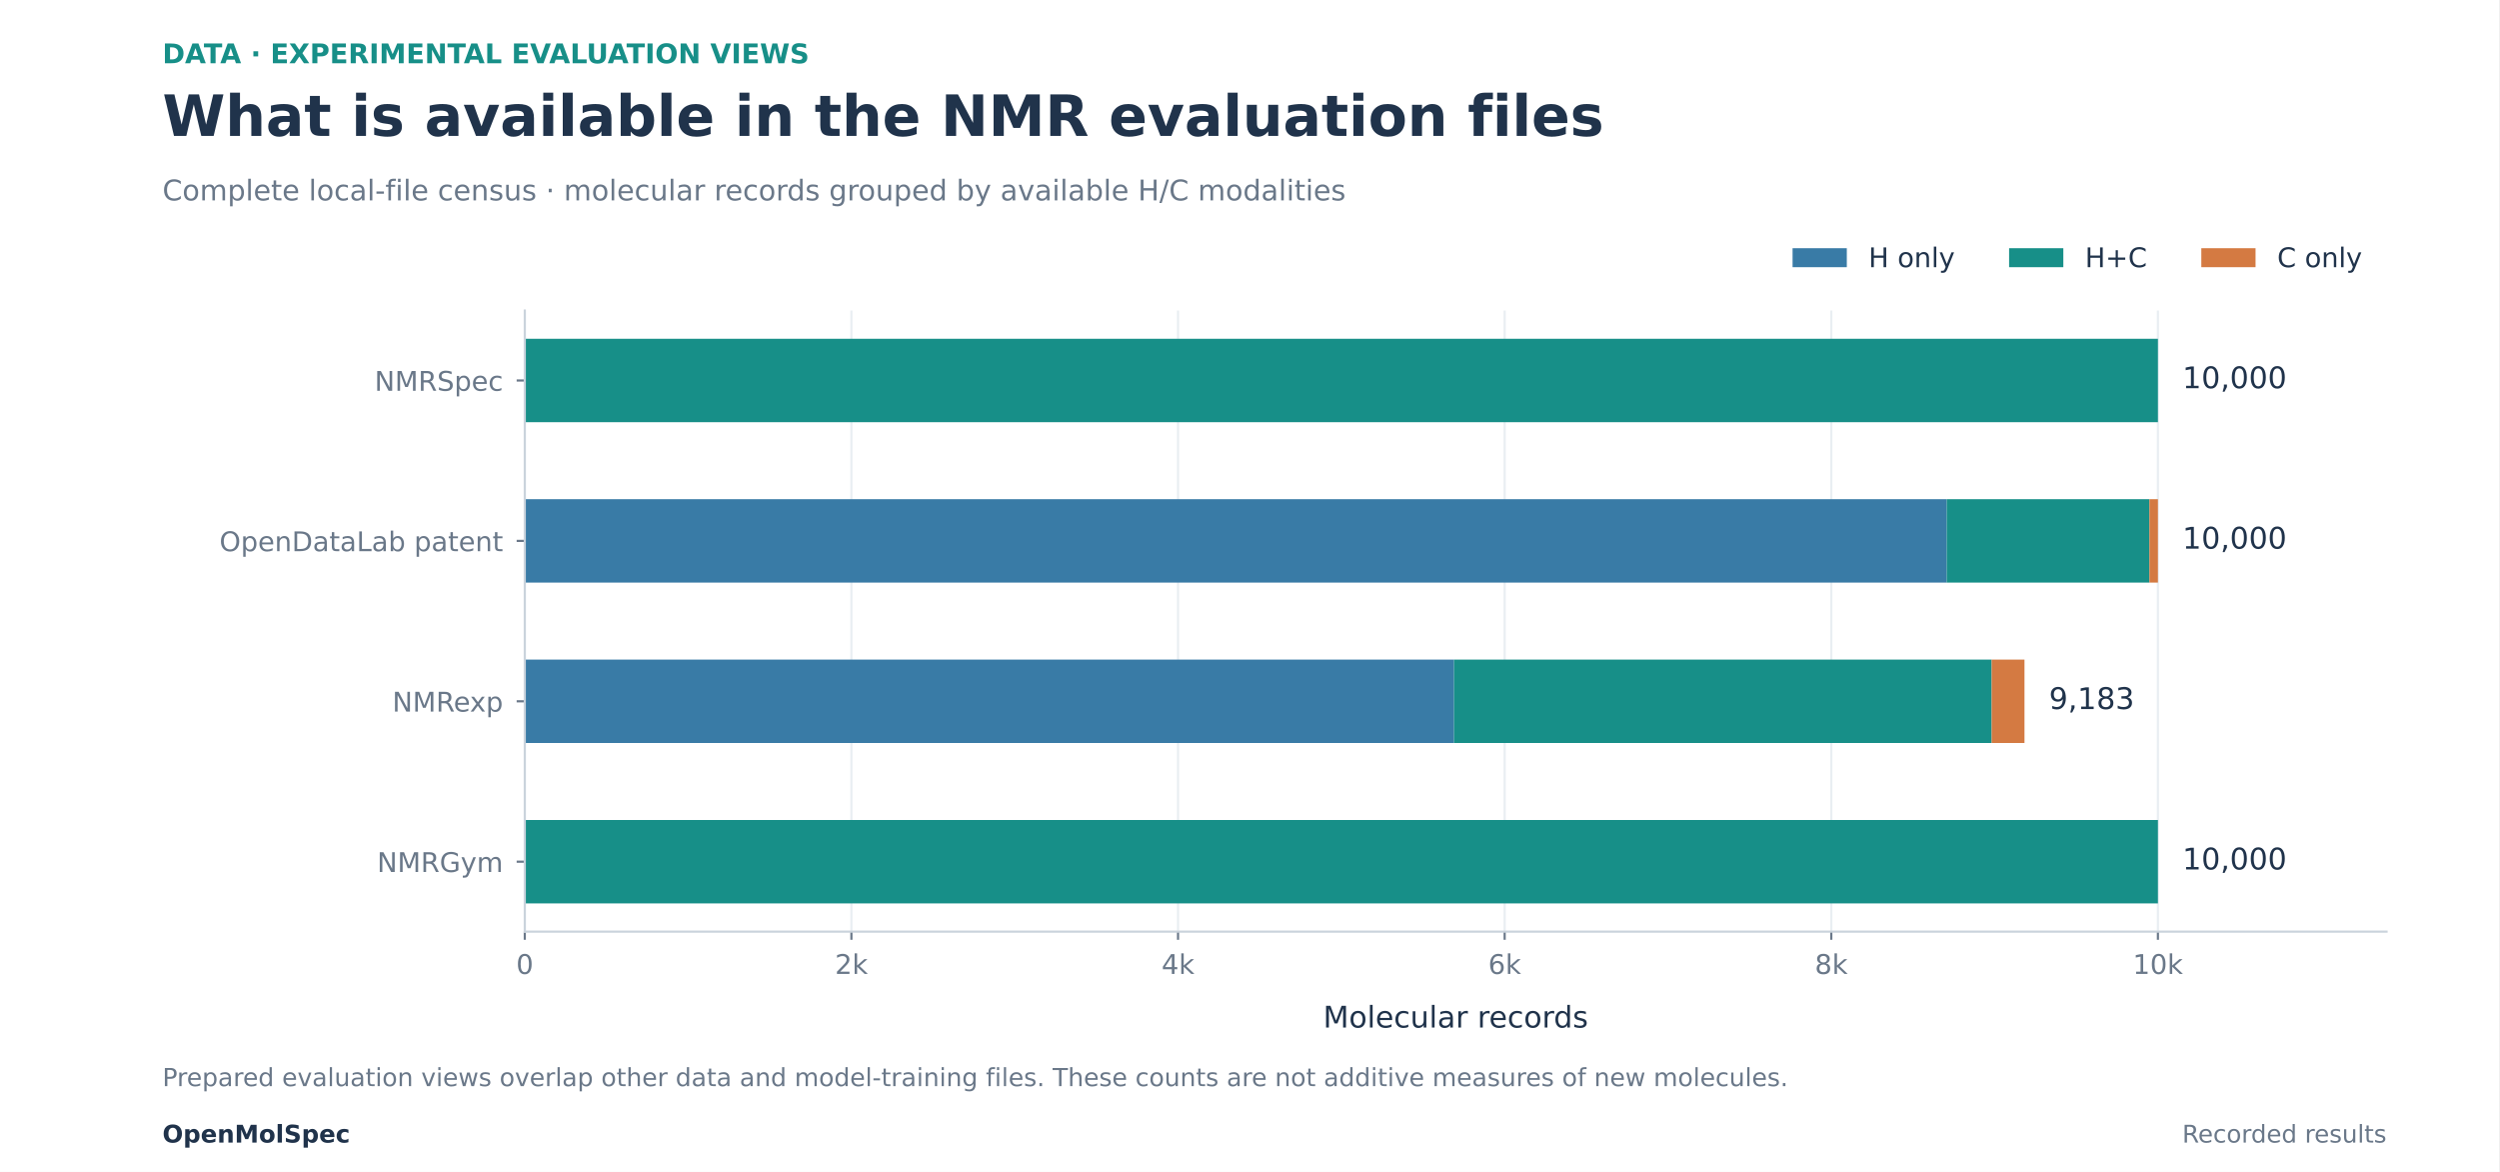
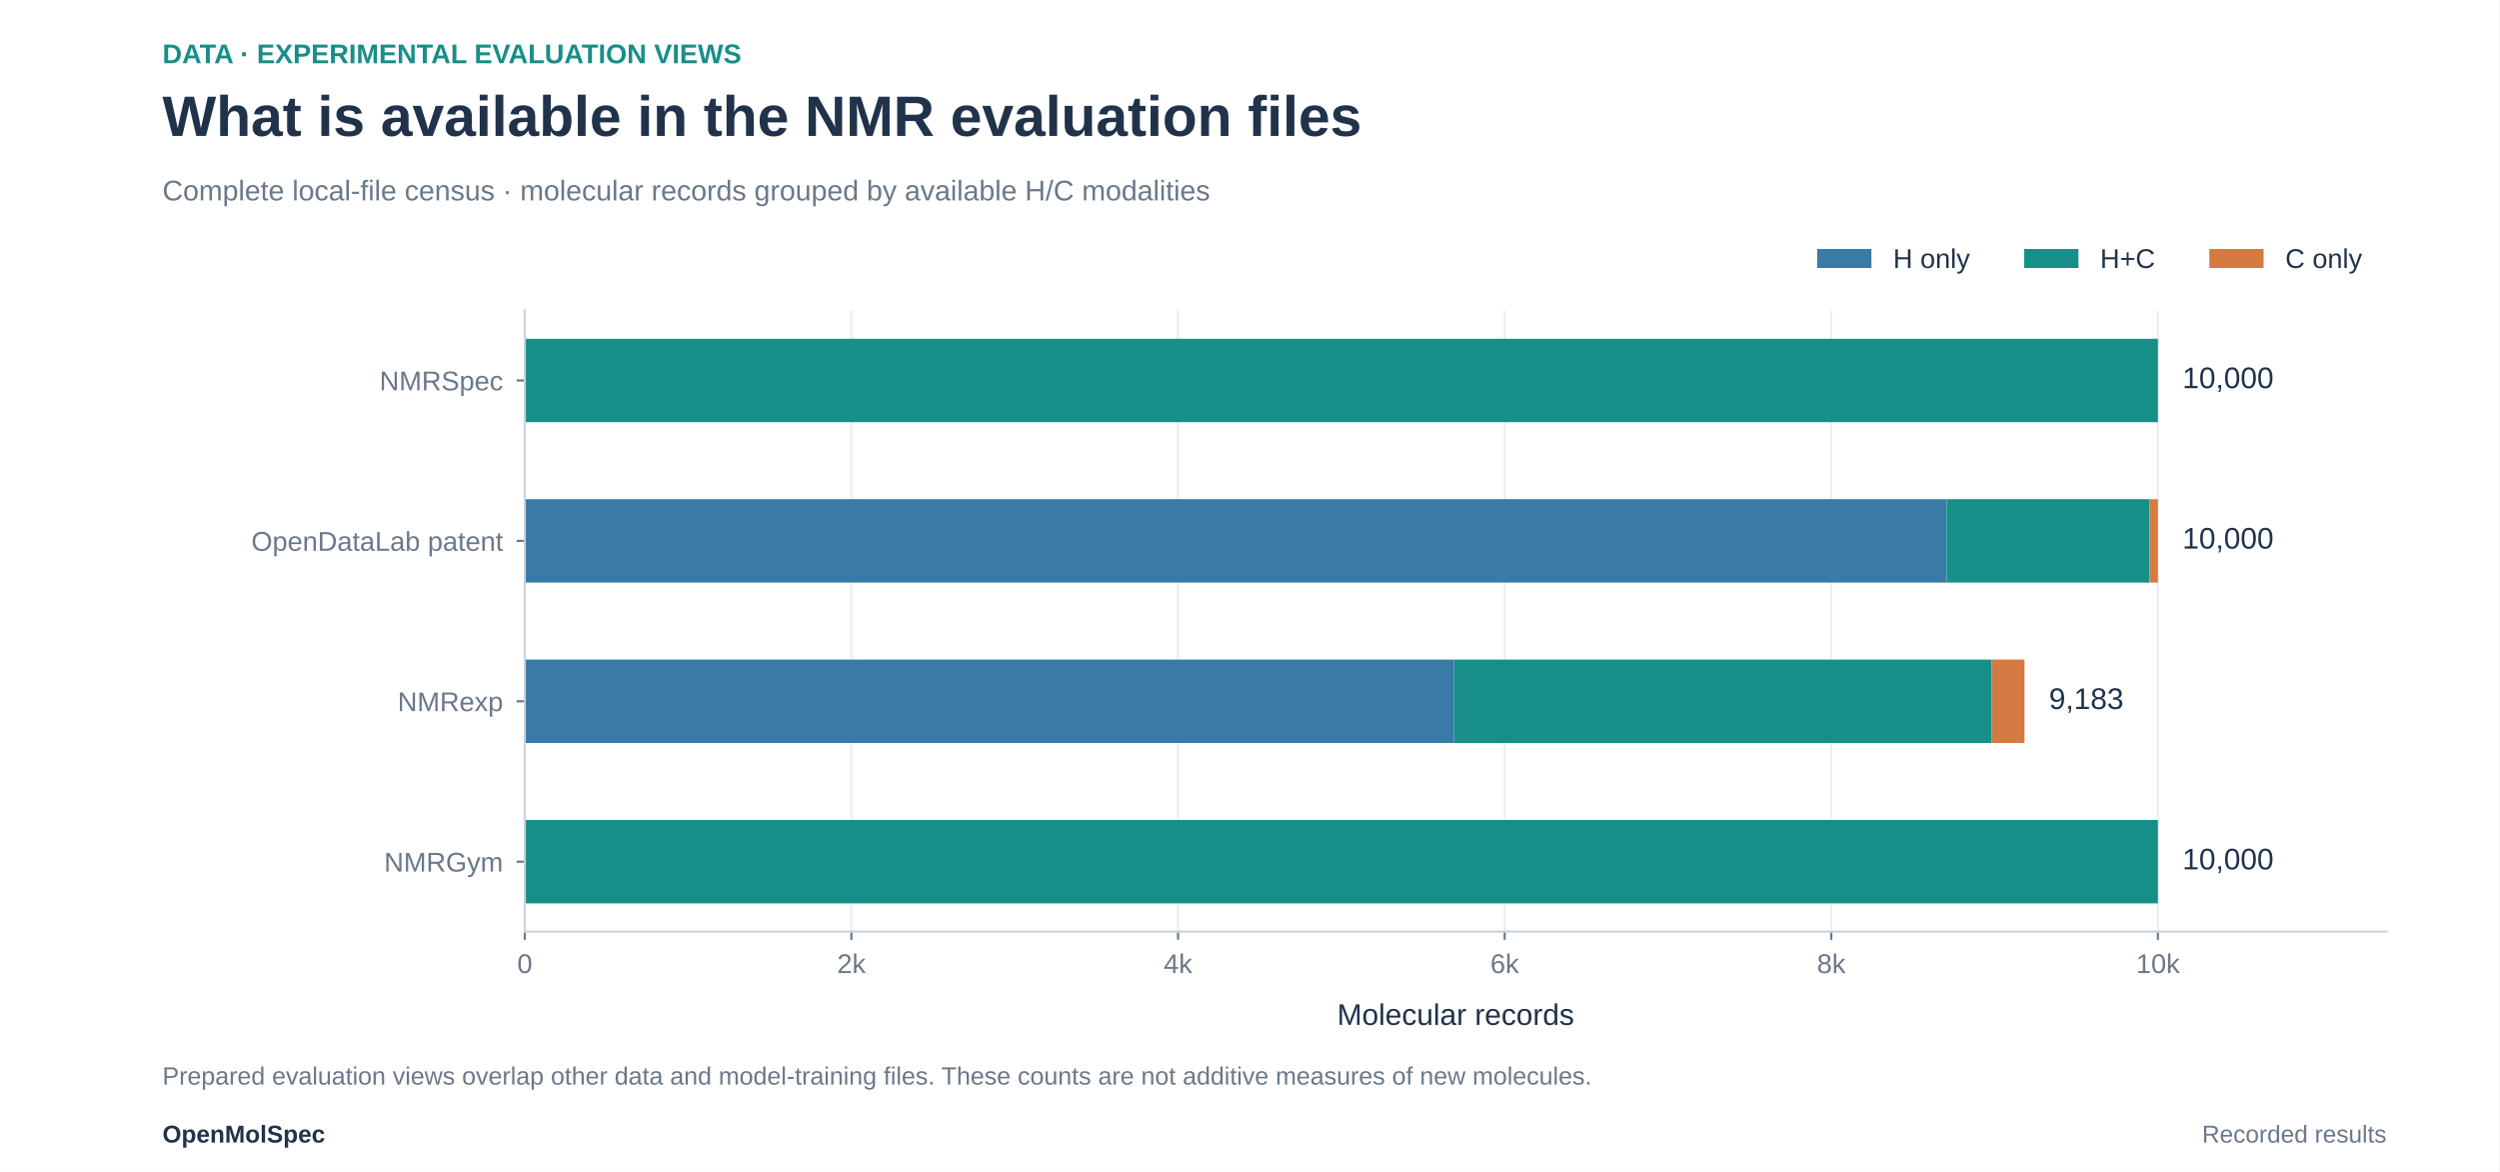
<svg xmlns="http://www.w3.org/2000/svg" xmlns:xlink="http://www.w3.org/1999/xlink" width="921.6pt" height="432pt" viewBox="0 0 921.6 432" version="1.1">
  <defs>
    <style type="text/css">*{stroke-linejoin: round; stroke-linecap: butt}</style>
  </defs>
  <g id="figure_1">
    <g id="patch_1">
-       <path d="M 0 432  L 921.6 432  L 921.6 0  L 0 0  z " style="fill: #ffffff" />
+       <path d="M 0 432 L 921.6 432 L 921.6 0 L 0 0 z " style="fill: #ffffff" />
    </g>
    <g id="axes_1">
      <g id="patch_2">
-         <path d="M 193.536 343.44  L 880.128 343.44  L 880.128 114.48  L 193.536 114.48  z " style="fill: #ffffff" />
+         <path d="M 193.536 343.44 L 880.128 343.44 L 880.128 114.48 L 193.536 114.48 z " style="fill: #ffffff" />
      </g>
      <g id="matplotlib.axis_1">
        <g id="xtick_1">
          <g id="line2d_1">
-             <path d="M 193.536 343.44  L 193.536 114.48  " clip-path="url(#p43a58bb590)" style="fill: none; stroke: #e9eef2; stroke-width: 0.8; stroke-linecap: square" />
+             <path d="M 193.536 343.44 L 193.536 114.48 " clip-path="url(#p43a58bb590)" style="fill: none; stroke: #e9eef2; stroke-width: 0.8; stroke-linecap: square" />
          </g>
          <g id="line2d_2">
            <defs>
-               <path id="m6f0fb3a5e2" d="M 0 0  L 0 3  " style="stroke: #6a7889; stroke-width: 0.8" />
+               <path id="m6f0fb3a5e2" d="M 0 0 L 0 3 " style="stroke: #6a7889; stroke-width: 0.8" />
            </defs>
            <g>
              <use xlink:href="#m6f0fb3a5e2" x="193.536" y="343.44" style="fill: #6a7889; stroke: #6a7889; stroke-width: 0.8" />
            </g>
          </g>
          <g id="text_1">
-             <text style="font-size: 10px; font-family: 'DejaVu Sans'; text-anchor: middle; fill: #6a7889" x="193.536" y="359.038" transform="rotate(-0 193.536 359.0377)">0</text>
+             <text style="font-size: 10px; font-family: 'Arial'; text-anchor: middle; fill: #6a7889" x="193.536" y="358.72" transform="rotate(-0 193.536 358.7203)">0</text>
          </g>
        </g>
        <g id="xtick_2">
          <g id="line2d_3">
-             <path d="M 313.991 343.44  L 313.991 114.48  " clip-path="url(#p43a58bb590)" style="fill: none; stroke: #e9eef2; stroke-width: 0.8; stroke-linecap: square" />
+             <path d="M 313.991 343.44 L 313.991 114.48 " clip-path="url(#p43a58bb590)" style="fill: none; stroke: #e9eef2; stroke-width: 0.8; stroke-linecap: square" />
          </g>
          <g id="line2d_4">
            <g>
              <use xlink:href="#m6f0fb3a5e2" x="313.991" y="343.44" style="fill: #6a7889; stroke: #6a7889; stroke-width: 0.8" />
            </g>
          </g>
          <g id="text_2">
-             <text style="font-size: 10px; font-family: 'DejaVu Sans'; text-anchor: middle; fill: #6a7889" x="313.991" y="359.038" transform="rotate(-0 313.9907 359.0384)">2k</text>
+             <text style="font-size: 10px; font-family: 'Arial'; text-anchor: middle; fill: #6a7889" x="313.991" y="358.72" transform="rotate(-0 313.9907 358.7203)">2k</text>
          </g>
        </g>
        <g id="xtick_3">
          <g id="line2d_5">
-             <path d="M 434.445 343.44  L 434.445 114.48  " clip-path="url(#p43a58bb590)" style="fill: none; stroke: #e9eef2; stroke-width: 0.8; stroke-linecap: square" />
+             <path d="M 434.445 343.44 L 434.445 114.48 " clip-path="url(#p43a58bb590)" style="fill: none; stroke: #e9eef2; stroke-width: 0.8; stroke-linecap: square" />
          </g>
          <g id="line2d_6">
            <g>
              <use xlink:href="#m6f0fb3a5e2" x="434.445" y="343.44" style="fill: #6a7889; stroke: #6a7889; stroke-width: 0.8" />
            </g>
          </g>
          <g id="text_3">
-             <text style="font-size: 10px; font-family: 'DejaVu Sans'; text-anchor: middle; fill: #6a7889" x="434.445" y="359.038" transform="rotate(-0 434.4455 359.0384)">4k</text>
+             <text style="font-size: 10px; font-family: 'Arial'; text-anchor: middle; fill: #6a7889" x="434.445" y="358.72" transform="rotate(-0 434.4455 358.7203)">4k</text>
          </g>
        </g>
        <g id="xtick_4">
          <g id="line2d_7">
-             <path d="M 554.9 343.44  L 554.9 114.48  " clip-path="url(#p43a58bb590)" style="fill: none; stroke: #e9eef2; stroke-width: 0.8; stroke-linecap: square" />
+             <path d="M 554.9 343.44 L 554.9 114.48 " clip-path="url(#p43a58bb590)" style="fill: none; stroke: #e9eef2; stroke-width: 0.8; stroke-linecap: square" />
          </g>
          <g id="line2d_8">
            <g>
              <use xlink:href="#m6f0fb3a5e2" x="554.9" y="343.44" style="fill: #6a7889; stroke: #6a7889; stroke-width: 0.8" />
            </g>
          </g>
          <g id="text_4">
-             <text style="font-size: 10px; font-family: 'DejaVu Sans'; text-anchor: middle; fill: #6a7889" x="554.9" y="359.038" transform="rotate(-0 554.9002 359.0384)">6k</text>
+             <text style="font-size: 10px; font-family: 'Arial'; text-anchor: middle; fill: #6a7889" x="554.9" y="358.72" transform="rotate(-0 554.9002 358.7203)">6k</text>
          </g>
        </g>
        <g id="xtick_5">
          <g id="line2d_9">
-             <path d="M 675.355 343.44  L 675.355 114.48  " clip-path="url(#p43a58bb590)" style="fill: none; stroke: #e9eef2; stroke-width: 0.8; stroke-linecap: square" />
+             <path d="M 675.355 343.44 L 675.355 114.48 " clip-path="url(#p43a58bb590)" style="fill: none; stroke: #e9eef2; stroke-width: 0.8; stroke-linecap: square" />
          </g>
          <g id="line2d_10">
            <g>
              <use xlink:href="#m6f0fb3a5e2" x="675.355" y="343.44" style="fill: #6a7889; stroke: #6a7889; stroke-width: 0.8" />
            </g>
          </g>
          <g id="text_5">
-             <text style="font-size: 10px; font-family: 'DejaVu Sans'; text-anchor: middle; fill: #6a7889" x="675.355" y="359.038" transform="rotate(-0 675.3549 359.0384)">8k</text>
+             <text style="font-size: 10px; font-family: 'Arial'; text-anchor: middle; fill: #6a7889" x="675.355" y="358.72" transform="rotate(-0 675.3549 358.7203)">8k</text>
          </g>
        </g>
        <g id="xtick_6">
          <g id="line2d_11">
-             <path d="M 795.81 343.44  L 795.81 114.48  " clip-path="url(#p43a58bb590)" style="fill: none; stroke: #e9eef2; stroke-width: 0.8; stroke-linecap: square" />
+             <path d="M 795.81 343.44 L 795.81 114.48 " clip-path="url(#p43a58bb590)" style="fill: none; stroke: #e9eef2; stroke-width: 0.8; stroke-linecap: square" />
          </g>
          <g id="line2d_12">
            <g>
              <use xlink:href="#m6f0fb3a5e2" x="795.81" y="343.44" style="fill: #6a7889; stroke: #6a7889; stroke-width: 0.8" />
            </g>
          </g>
          <g id="text_6">
-             <text style="font-size: 10px; font-family: 'DejaVu Sans'; text-anchor: middle; fill: #6a7889" x="795.81" y="359.038" transform="rotate(-0 795.8097 359.0384)">10k</text>
+             <text style="font-size: 10px; font-family: 'Arial'; text-anchor: middle; fill: #6a7889" x="795.81" y="358.72" transform="rotate(-0 795.8097 358.7203)">10k</text>
          </g>
        </g>
        <g id="text_7">
-           <text style="font-size: 11px; font-family: 'DejaVu Sans'; text-anchor: middle; fill: #20334b" x="536.832" y="378.799" transform="rotate(-0 536.832 378.7991)">Molecular records</text>
+           <text style="font-size: 11px; font-family: 'Arial'; text-anchor: middle; fill: #20334b" x="536.832" y="377.833" transform="rotate(-0 536.832 377.8331)">Molecular records</text>
        </g>
      </g>
      <g id="matplotlib.axis_2">
        <g id="ytick_1">
          <g id="line2d_13">
            <defs>
-               <path id="m649d00c648" d="M 0 0  L -3 0  " style="stroke: #6a7889; stroke-width: 0.8" />
+               <path id="m649d00c648" d="M 0 0 L -3 0 " style="stroke: #6a7889; stroke-width: 0.8" />
            </defs>
            <g>
              <use xlink:href="#m649d00c648" x="193.536" y="140.262" style="fill: #6a7889; stroke: #6a7889; stroke-width: 0.8" />
            </g>
          </g>
          <g id="text_8">
-             <text style="font-size: 10px; font-family: 'DejaVu Sans'; text-anchor: end; fill: #6a7889" x="185.536" y="144.06" transform="rotate(-0 185.536 144.0605)">NMRSpec</text>
+             <text style="font-size: 10px; font-family: 'Arial'; text-anchor: end; fill: #6a7889" x="185.536" y="143.902" transform="rotate(-0 185.536 143.9018)">NMRSpec</text>
          </g>
        </g>
        <g id="ytick_2">
          <g id="line2d_14">
            <g>
              <use xlink:href="#m649d00c648" x="193.536" y="199.394" style="fill: #6a7889; stroke: #6a7889; stroke-width: 0.8" />
            </g>
          </g>
          <g id="text_9">
-             <text style="font-size: 10px; font-family: 'DejaVu Sans'; text-anchor: end; fill: #6a7889" x="185.536" y="203.193" transform="rotate(-0 185.536 203.1931)">OpenDataLab patent</text>
+             <text style="font-size: 10px; font-family: 'Arial'; text-anchor: end; fill: #6a7889" x="185.536" y="203.037" transform="rotate(-0 185.536 203.0369)">OpenDataLab patent</text>
          </g>
        </g>
        <g id="ytick_3">
          <g id="line2d_15">
            <g>
              <use xlink:href="#m649d00c648" x="193.536" y="258.526" style="fill: #6a7889; stroke: #6a7889; stroke-width: 0.8" />
            </g>
          </g>
          <g id="text_10">
-             <text style="font-size: 10px; font-family: 'DejaVu Sans'; text-anchor: end; fill: #6a7889" x="185.536" y="262.325" transform="rotate(-0 185.536 262.3249)">NMRexp</text>
+             <text style="font-size: 10px; font-family: 'Arial'; text-anchor: end; fill: #6a7889" x="185.536" y="262.166" transform="rotate(-0 185.536 262.1663)">NMRexp</text>
          </g>
        </g>
        <g id="ytick_4">
          <g id="line2d_16">
            <g>
              <use xlink:href="#m649d00c648" x="193.536" y="317.658" style="fill: #6a7889; stroke: #6a7889; stroke-width: 0.8" />
            </g>
          </g>
          <g id="text_11">
-             <text style="font-size: 10px; font-family: 'DejaVu Sans'; text-anchor: end; fill: #6a7889" x="185.536" y="321.457" transform="rotate(-0 185.536 321.4572)">NMRGym</text>
+             <text style="font-size: 10px; font-family: 'Arial'; text-anchor: end; fill: #6a7889" x="185.536" y="321.298" transform="rotate(-0 185.536 321.2985)">NMRGym</text>
          </g>
        </g>
      </g>
      <g id="patch_3">
-         <path d="M 193.536 124.887  L 193.536 124.887  L 193.536 155.636  L 193.536 155.636  z " clip-path="url(#p43a58bb590)" style="fill: #397ba6" />
+         <path d="M 193.536 124.887 L 193.536 124.887 L 193.536 155.636 L 193.536 155.636 z " clip-path="url(#p43a58bb590)" style="fill: #397ba6" />
      </g>
      <g id="patch_4">
-         <path d="M 193.536 184.02  L 717.936 184.02  L 717.936 214.768  L 193.536 214.768  z " clip-path="url(#p43a58bb590)" style="fill: #397ba6" />
+         <path d="M 193.536 184.02 L 717.936 184.02 L 717.936 214.768 L 193.536 214.768 z " clip-path="url(#p43a58bb590)" style="fill: #397ba6" />
      </g>
      <g id="patch_5">
-         <path d="M 193.536 243.152  L 536.23 243.152  L 536.23 273.9  L 193.536 273.9  z " clip-path="url(#p43a58bb590)" style="fill: #397ba6" />
+         <path d="M 193.536 243.152 L 536.23 243.152 L 536.23 273.9 L 193.536 273.9 z " clip-path="url(#p43a58bb590)" style="fill: #397ba6" />
      </g>
      <g id="patch_6">
-         <path d="M 193.536 302.284  L 193.536 302.284  L 193.536 333.033  L 193.536 333.033  z " clip-path="url(#p43a58bb590)" style="fill: #397ba6" />
+         <path d="M 193.536 302.284 L 193.536 302.284 L 193.536 333.033 L 193.536 333.033 z " clip-path="url(#p43a58bb590)" style="fill: #397ba6" />
      </g>
      <g id="patch_7">
-         <path d="M 193.536 124.887  L 795.81 124.887  L 795.81 155.636  L 193.536 155.636  z " clip-path="url(#p43a58bb590)" style="fill: #178f88" />
+         <path d="M 193.536 124.887 L 795.81 124.887 L 795.81 155.636 L 193.536 155.636 z " clip-path="url(#p43a58bb590)" style="fill: #178f88" />
      </g>
      <g id="patch_8">
-         <path d="M 717.936 184.02  L 792.678 184.02  L 792.678 214.768  L 717.936 214.768  z " clip-path="url(#p43a58bb590)" style="fill: #178f88" />
+         <path d="M 717.936 184.02 L 792.678 184.02 L 792.678 214.768 L 717.936 214.768 z " clip-path="url(#p43a58bb590)" style="fill: #178f88" />
      </g>
      <g id="patch_9">
-         <path d="M 536.23 243.152  L 734.498 243.152  L 734.498 273.9  L 536.23 273.9  z " clip-path="url(#p43a58bb590)" style="fill: #178f88" />
+         <path d="M 536.23 243.152 L 734.498 243.152 L 734.498 273.9 L 536.23 273.9 z " clip-path="url(#p43a58bb590)" style="fill: #178f88" />
      </g>
      <g id="patch_10">
-         <path d="M 193.536 302.284  L 795.81 302.284  L 795.81 333.033  L 193.536 333.033  z " clip-path="url(#p43a58bb590)" style="fill: #178f88" />
+         <path d="M 193.536 302.284 L 795.81 302.284 L 795.81 333.033 L 193.536 333.033 z " clip-path="url(#p43a58bb590)" style="fill: #178f88" />
      </g>
      <g id="patch_11">
-         <path d="M 795.81 124.887  L 795.81 124.887  L 795.81 155.636  L 795.81 155.636  z " clip-path="url(#p43a58bb590)" style="fill: #d47a42" />
+         <path d="M 795.81 124.887 L 795.81 124.887 L 795.81 155.636 L 795.81 155.636 z " clip-path="url(#p43a58bb590)" style="fill: #d47a42" />
      </g>
      <g id="patch_12">
-         <path d="M 792.678 184.02  L 795.81 184.02  L 795.81 214.768  L 792.678 214.768  z " clip-path="url(#p43a58bb590)" style="fill: #d47a42" />
+         <path d="M 792.678 184.02 L 795.81 184.02 L 795.81 214.768 L 792.678 214.768 z " clip-path="url(#p43a58bb590)" style="fill: #d47a42" />
      </g>
      <g id="patch_13">
-         <path d="M 734.498 243.152  L 746.604 243.152  L 746.604 273.9  L 734.498 273.9  z " clip-path="url(#p43a58bb590)" style="fill: #d47a42" />
+         <path d="M 734.498 243.152 L 746.604 243.152 L 746.604 273.9 L 734.498 273.9 z " clip-path="url(#p43a58bb590)" style="fill: #d47a42" />
      </g>
      <g id="patch_14">
-         <path d="M 795.81 302.284  L 795.81 302.284  L 795.81 333.033  L 795.81 333.033  z " clip-path="url(#p43a58bb590)" style="fill: #d47a42" />
+         <path d="M 795.81 302.284 L 795.81 302.284 L 795.81 333.033 L 795.81 333.033 z " clip-path="url(#p43a58bb590)" style="fill: #d47a42" />
      </g>
      <g id="patch_15">
-         <path d="M 193.536 343.44  L 193.536 114.48  " style="fill: none; stroke: #cad3dc; stroke-width: 0.8; stroke-linejoin: miter; stroke-linecap: square" />
+         <path d="M 193.536 343.44 L 193.536 114.48 " style="fill: none; stroke: #cad3dc; stroke-width: 0.8; stroke-linejoin: miter; stroke-linecap: square" />
      </g>
      <g id="patch_16">
-         <path d="M 193.536 343.44  L 880.128 343.44  " style="fill: none; stroke: #cad3dc; stroke-width: 0.8; stroke-linejoin: miter; stroke-linecap: square" />
+         <path d="M 193.536 343.44 L 880.128 343.44 " style="fill: none; stroke: #cad3dc; stroke-width: 0.8; stroke-linejoin: miter; stroke-linecap: square" />
      </g>
      <g id="text_12">
-         <text style="font-size: 11px; font-family: 'DejaVu Sans'; text-anchor: start; fill: #20334b" x="804.844" y="143.119" transform="rotate(-0 804.8438 143.1191)">10,000</text>
+         <text style="font-size: 11px; font-family: 'Arial'; text-anchor: start; fill: #20334b" x="804.844" y="143.108" transform="rotate(-0 804.8438 143.1083)">10,000</text>
      </g>
      <g id="text_13">
-         <text style="font-size: 11px; font-family: 'DejaVu Sans'; text-anchor: start; fill: #20334b" x="804.844" y="202.251" transform="rotate(-0 804.8438 202.2513)">10,000</text>
+         <text style="font-size: 11px; font-family: 'Arial'; text-anchor: start; fill: #20334b" x="804.844" y="202.241" transform="rotate(-0 804.8438 202.2406)">10,000</text>
      </g>
      <g id="text_14">
-         <text style="font-size: 11px; font-family: 'DejaVu Sans'; text-anchor: start; fill: #20334b" x="755.638" y="261.384" transform="rotate(-0 755.638 261.3835)">9,183</text>
+         <text style="font-size: 11px; font-family: 'Arial'; text-anchor: start; fill: #20334b" x="755.638" y="261.373" transform="rotate(-0 755.638 261.3728)">9,183</text>
      </g>
      <g id="text_15">
-         <text style="font-size: 11px; font-family: 'DejaVu Sans'; text-anchor: start; fill: #20334b" x="804.844" y="320.516" transform="rotate(-0 804.8438 320.5158)">10,000</text>
+         <text style="font-size: 11px; font-family: 'Arial'; text-anchor: start; fill: #20334b" x="804.844" y="320.505" transform="rotate(-0 804.8438 320.505)">10,000</text>
      </g>
      <g id="legend_1">
        <g id="patch_17">
-           <path d="M 661.08 98.498  L 681.08 98.498  L 681.08 91.498  L 661.08 91.498  z " style="fill: #397ba6" />
+           <path d="M 670.156 98.796 L 690.156 98.796 L 690.156 91.796 L 670.156 91.796 z " style="fill: #397ba6" />
        </g>
        <g id="text_16">
-           <text style="font-size: 10px; font-family: 'DejaVu Sans'; text-anchor: start; fill: #20334b" x="689.08" y="98.498" transform="rotate(-0 689.0796 98.49846)">H only</text>
+           <text style="font-size: 10px; font-family: 'Arial'; text-anchor: start; fill: #20334b" x="698.156" y="98.796" transform="rotate(-0 698.1561 98.79611)">H only</text>
        </g>
        <g id="patch_18">
-           <path d="M 740.931 98.498  L 760.931 98.498  L 760.931 91.498  L 740.931 91.498  z " style="fill: #178f88" />
+           <path d="M 746.5 98.796 L 766.5 98.796 L 766.5 91.796 L 746.5 91.796 z " style="fill: #178f88" />
        </g>
        <g id="text_17">
-           <text style="font-size: 10px; font-family: 'DejaVu Sans'; text-anchor: start; fill: #20334b" x="768.931" y="98.498" transform="rotate(-0 768.9311 98.49846)">H+C</text>
+           <text style="font-size: 10px; font-family: 'Arial'; text-anchor: start; fill: #20334b" x="774.5" y="98.796" transform="rotate(-0 774.4999 98.79611)">H+C</text>
        </g>
        <g id="patch_19">
-           <path d="M 811.814 98.498  L 831.814 98.498  L 831.814 91.498  L 811.814 91.498  z " style="fill: #d47a42" />
+           <path d="M 814.784 98.796 L 834.784 98.796 L 834.784 91.796 L 814.784 91.796 z " style="fill: #d47a42" />
        </g>
        <g id="text_18">
-           <text style="font-size: 10px; font-family: 'DejaVu Sans'; text-anchor: start; fill: #20334b" x="839.814" y="98.498" transform="rotate(-0 839.8139 98.49846)">C only</text>
+           <text style="font-size: 10px; font-family: 'Arial'; text-anchor: start; fill: #20334b" x="842.784" y="98.796" transform="rotate(-0 842.7843 98.79611)">C only</text>
        </g>
      </g>
    </g>
    <g id="text_19">
-       <text style="font-weight: 700; font-size: 10px; font-family: 'DejaVu Sans'; text-anchor: start; fill: #178f88" x="59.904" y="23.328" transform="rotate(-0 59.904 23.328)">DATA · EXPERIMENTAL EVALUATION VIEWS</text>
+       <text style="font-weight: 700; font-size: 10px; font-family: 'Arial'; text-anchor: start; fill: #178f88" x="59.904" y="23.328" transform="rotate(-0 59.904 23.328)">DATA · EXPERIMENTAL EVALUATION VIEWS</text>
    </g>
    <g id="text_20">
-       <text style="font-weight: 700; font-size: 21px; font-family: 'DejaVu Sans'; text-anchor: start; fill: #20334b" x="59.904" y="50.112" transform="rotate(-0 59.904 50.112)">What is available in the NMR evaluation files</text>
+       <text style="font-weight: 700; font-size: 21px; font-family: 'Arial'; text-anchor: start; fill: #20334b" x="59.904" y="50.112" transform="rotate(-0 59.904 50.112)">What is available in the NMR evaluation files</text>
    </g>
    <g id="text_21">
-       <text style="font-size: 10.5px; font-family: 'DejaVu Sans'; text-anchor: start; fill: #6a7889" x="59.904" y="73.872" transform="rotate(-0 59.904 73.872)">Complete local-file census · molecular records grouped by available H/C modalities</text>
+       <text style="font-size: 10.5px; font-family: 'Arial'; text-anchor: start; fill: #6a7889" x="59.904" y="73.872" transform="rotate(-0 59.904 73.872)">Complete local-file census · molecular records grouped by available H/C modalities</text>
    </g>
    <g id="text_22">
-       <text style="font-size: 9.2px; font-family: 'DejaVu Sans'; text-anchor: start; fill: #6a7889" x="59.904" y="400.399" transform="rotate(-0 59.904 400.3986)">Prepared evaluation views overlap other data and model-training files. These counts are not additive measures of new molecules.</text>
+       <text style="font-size: 9.2px; font-family: 'Arial'; text-anchor: start; fill: #6a7889" x="59.904" y="399.816" transform="rotate(-0 59.904 399.816)">Prepared evaluation views overlap other data and model-training files. These counts are not additive measures of new molecules.</text>
    </g>
    <g id="text_23">
-       <text style="font-weight: 700; font-size: 9px; font-family: 'DejaVu Sans'; text-anchor: start; fill: #20334b" x="59.904" y="421.2" transform="rotate(-0 59.904 421.2)">OpenMolSpec</text>
+       <text style="font-weight: 700; font-size: 9px; font-family: 'Arial'; text-anchor: start; fill: #20334b" x="59.904" y="421.2" transform="rotate(-0 59.904 421.2)">OpenMolSpec</text>
    </g>
    <g id="text_24">
-       <text style="font-size: 9px; font-family: 'DejaVu Sans'; text-anchor: end; fill: #6a7889" x="880.128" y="421.2" transform="rotate(-0 880.128 421.2)">Recorded results</text>
+       <text style="font-size: 9px; font-family: 'Arial'; text-anchor: end; fill: #6a7889" x="880.128" y="421.2" transform="rotate(-0 880.128 421.2)">Recorded results</text>
    </g>
  </g>
  <defs>
    <clipPath id="p43a58bb590">
      <rect x="193.536" y="114.48" width="686.592" height="228.96" />
    </clipPath>
  </defs>
</svg>
